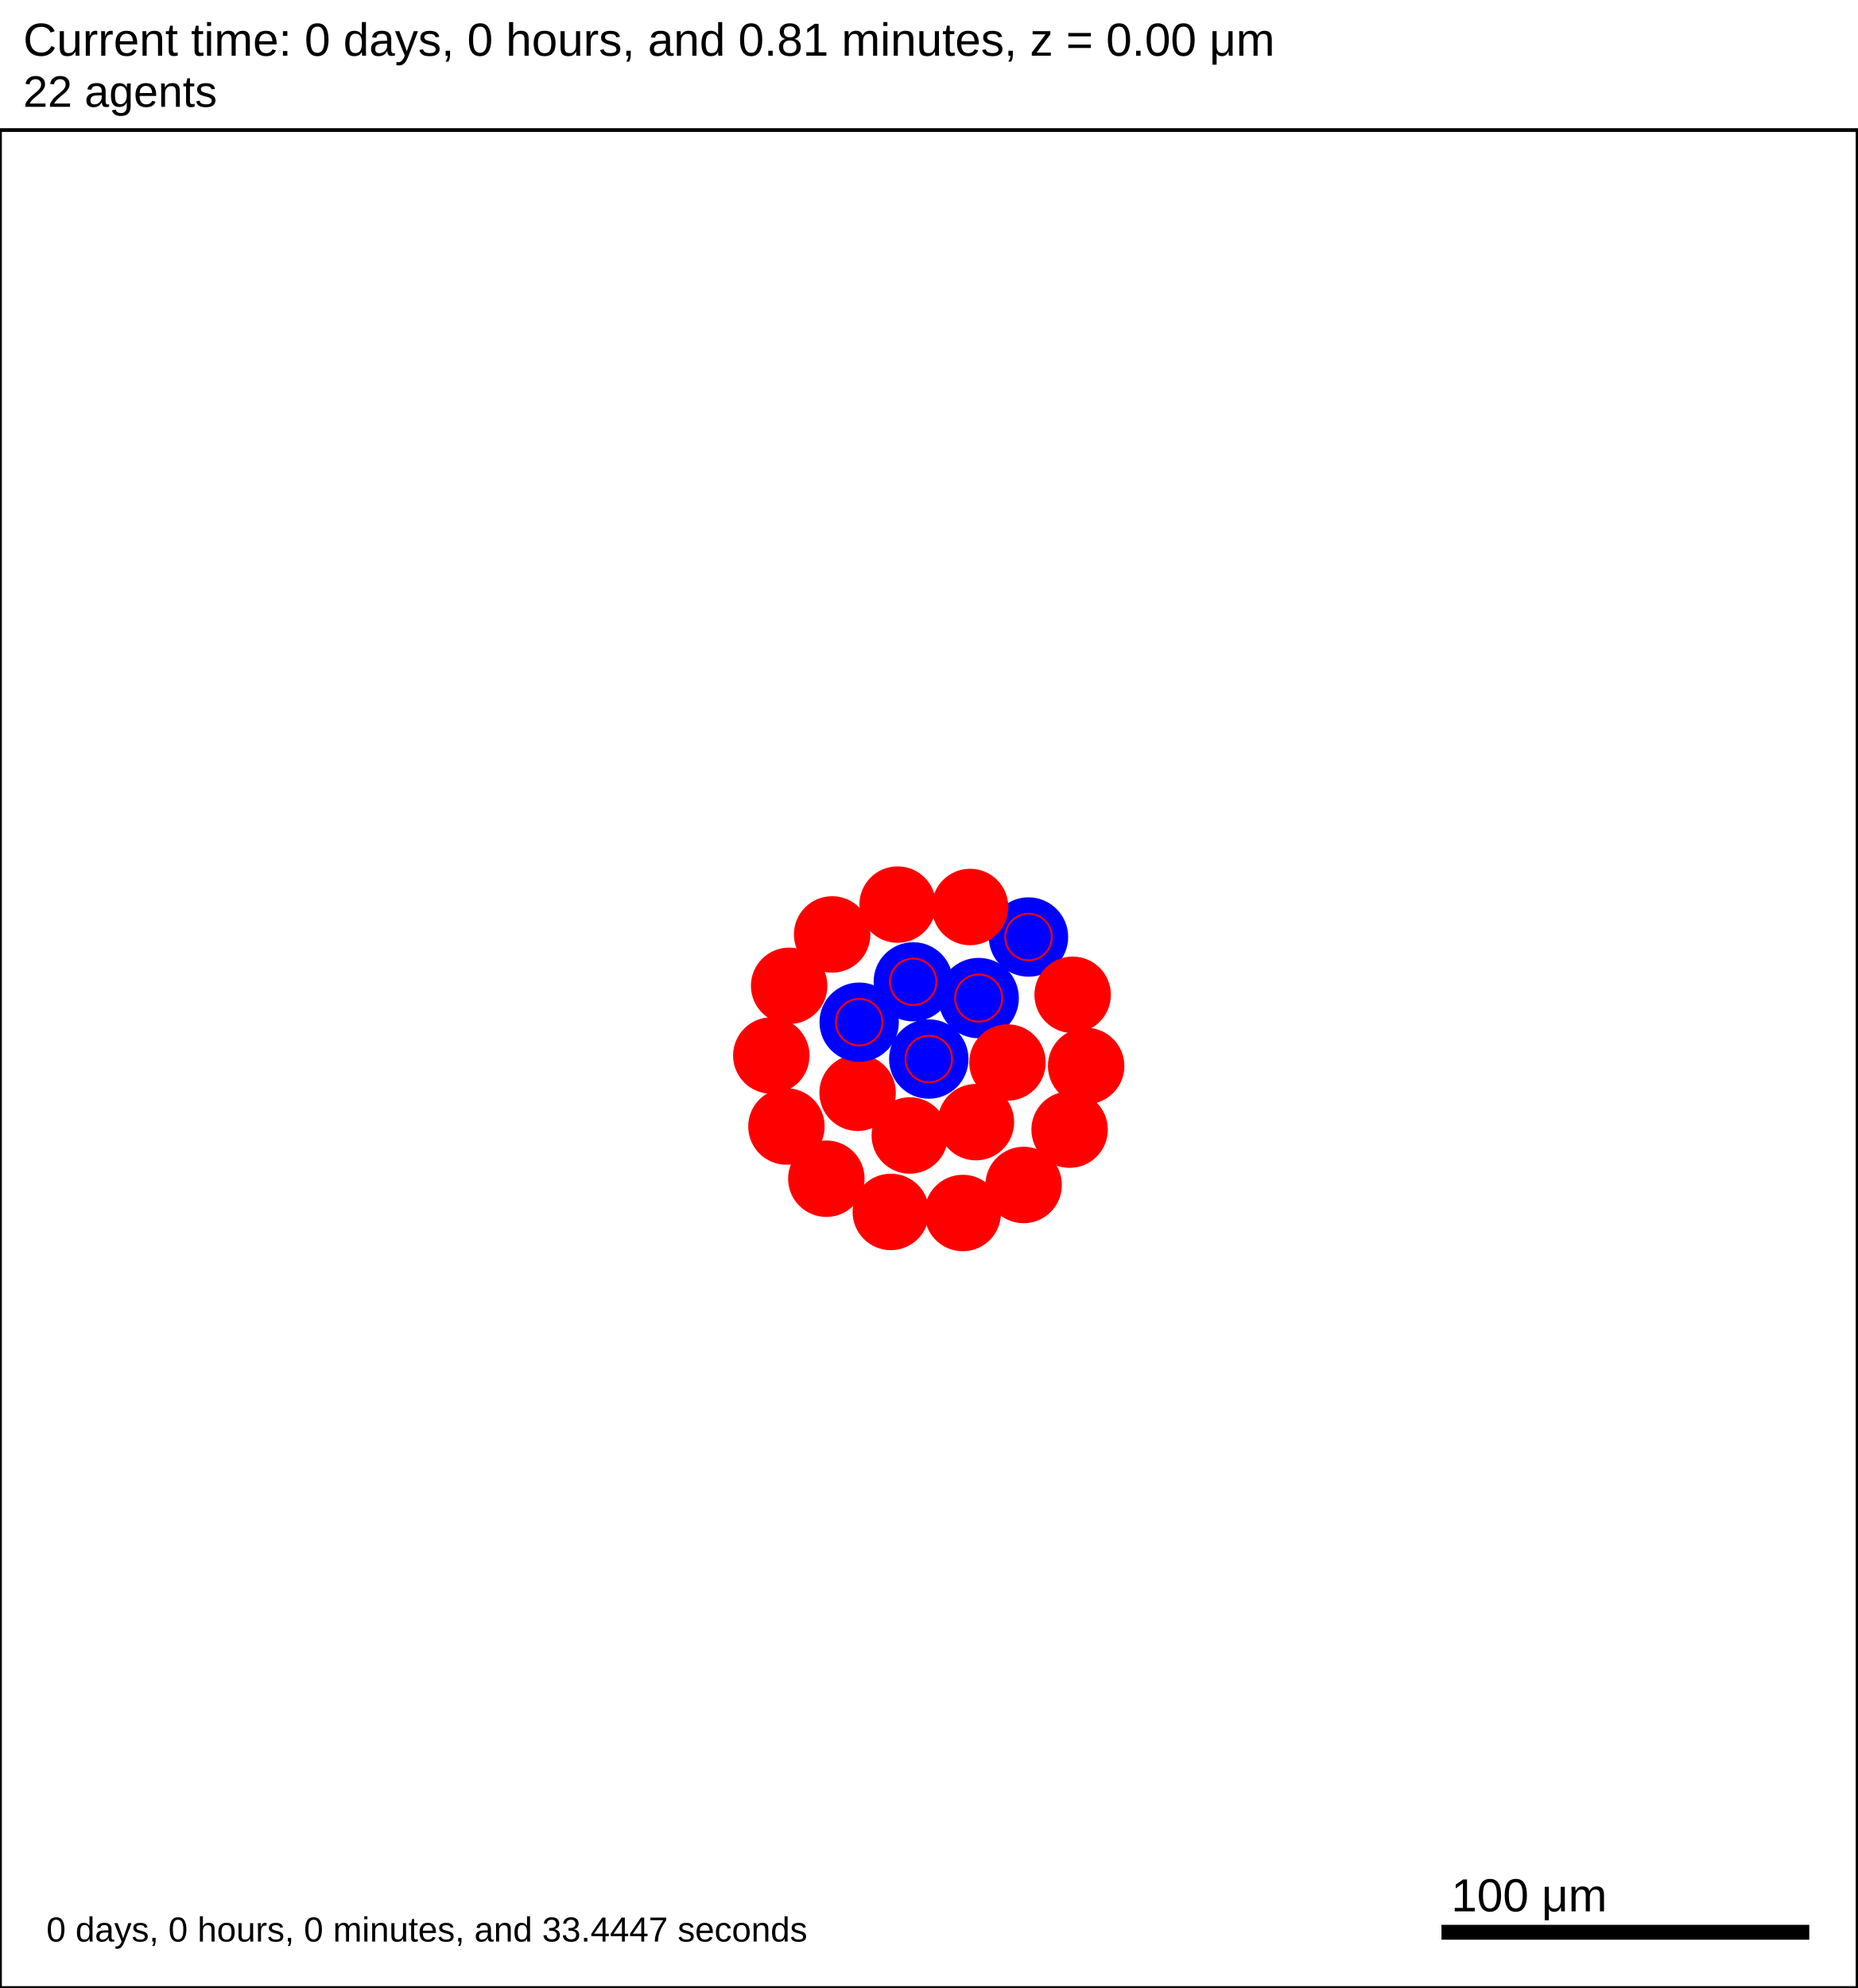
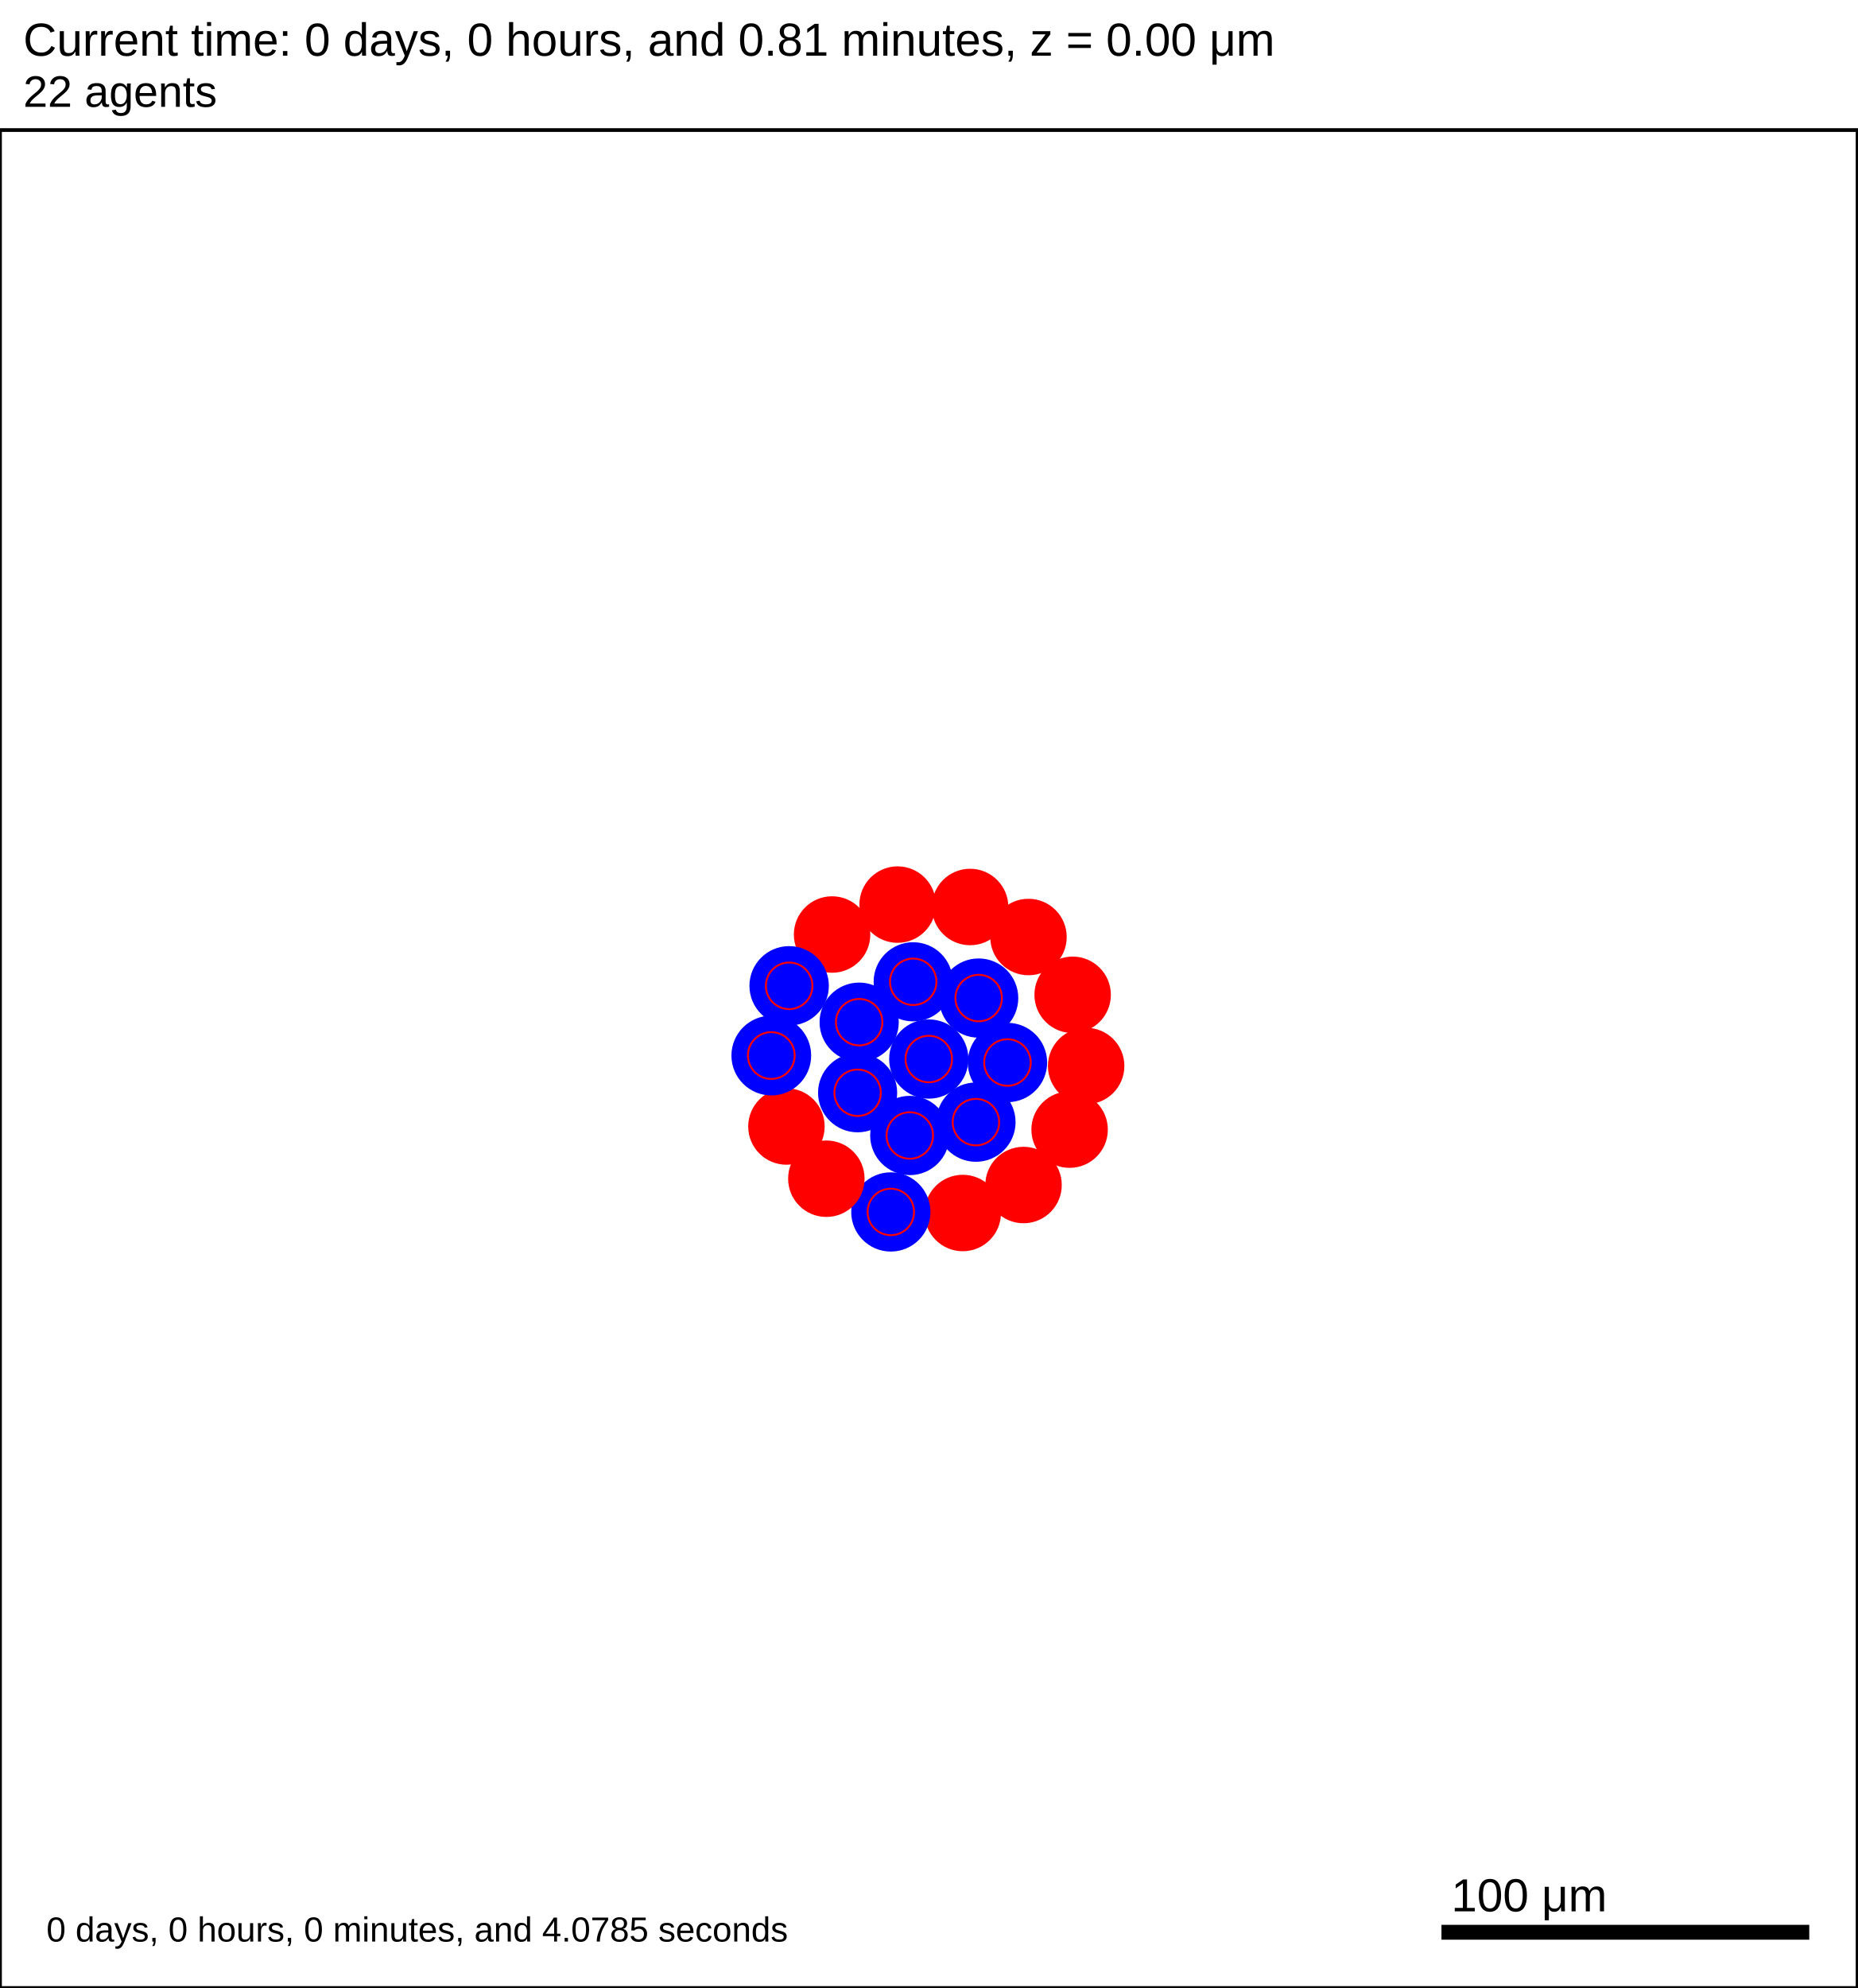
<svg xmlns="http://www.w3.org/2000/svg" version="1.1" width="500" height="535" id="svg2">
  <rect x="0" y="0" width="500" height="535" stroke-width="1" stroke="white" fill="white" />
  <text x="6.25" y="15" font-family="Arial" font-size="12.5" fill="black">
   Current time: 0 days, 0 hours, and 0.81 minutes, z = 0.00 μm
  </text>
  <text x="6.25" y="28.75" font-family="Arial" font-size="11.875" fill="black">
   22 agents
  </text>
  <g id="tissue" transform="translate(0,535) scale(1,-1)">
    <g id="ECM">
  </g>
    <g id="cells">
      <g id="cell0">
-         <circle cx="250" cy="250" r="10.437" stroke-width="0.5" stroke="blue" fill="blue" />
-         <circle cx="250" cy="250" r="6.267" stroke-width="0.5" stroke="red" fill="blue" />
+         <circle cx="250" cy="250" r="10.416" stroke-width="0.5" stroke="blue" fill="blue" />
+         <circle cx="250" cy="250" r="6.255" stroke-width="0.5" stroke="red" fill="blue" />
      </g>
      <g id="cell1">
-         <circle cx="230.842" cy="240.923" r="10.039" stroke-width="0.5" stroke="red" fill="red" />
-         <circle cx="230.842" cy="240.923" r="6.028" stroke-width="0.5" stroke="red" fill="red" />
+         <circle cx="230.842" cy="240.923" r="10.397" stroke-width="0.5" stroke="blue" fill="blue" />
+         <circle cx="230.842" cy="240.923" r="6.243" stroke-width="0.5" stroke="red" fill="blue" />
      </g>
      <g id="cell2">
-         <circle cx="263.426" cy="266.406" r="10.572" stroke-width="0.5" stroke="blue" fill="blue" />
-         <circle cx="263.426" cy="266.406" r="6.348" stroke-width="0.5" stroke="red" fill="blue" />
+         <circle cx="263.426" cy="266.406" r="10.412" stroke-width="0.5" stroke="blue" fill="blue" />
+         <circle cx="263.426" cy="266.406" r="6.252" stroke-width="0.5" stroke="red" fill="blue" />
      </g>
      <g id="cell3">
-         <circle cx="244.892" cy="229.425" r="10.039" stroke-width="0.5" stroke="red" fill="red" />
-         <circle cx="244.892" cy="229.425" r="6.028" stroke-width="0.5" stroke="red" fill="red" />
+         <circle cx="244.892" cy="229.425" r="10.416" stroke-width="0.5" stroke="blue" fill="blue" />
+         <circle cx="244.892" cy="229.425" r="6.255" stroke-width="0.5" stroke="red" fill="blue" />
      </g>
      <g id="cell4">
-         <circle cx="245.806" cy="270.781" r="10.408" stroke-width="0.5" stroke="blue" fill="blue" />
-         <circle cx="245.806" cy="270.781" r="6.25" stroke-width="0.5" stroke="red" fill="blue" />
+         <circle cx="245.806" cy="270.781" r="10.401" stroke-width="0.5" stroke="blue" fill="blue" />
+         <circle cx="245.806" cy="270.781" r="6.246" stroke-width="0.5" stroke="red" fill="blue" />
      </g>
      <g id="cell5">
-         <circle cx="262.688" cy="233.016" r="10.039" stroke-width="0.5" stroke="red" fill="red" />
-         <circle cx="262.688" cy="233.016" r="6.028" stroke-width="0.5" stroke="red" fill="red" />
+         <circle cx="262.688" cy="233.016" r="10.42" stroke-width="0.5" stroke="blue" fill="blue" />
+         <circle cx="262.688" cy="233.016" r="6.257" stroke-width="0.5" stroke="red" fill="blue" />
      </g>
      <g id="cell6">
-         <circle cx="231.262" cy="259.916" r="10.428" stroke-width="0.5" stroke="blue" fill="blue" />
-         <circle cx="231.262" cy="259.916" r="6.262" stroke-width="0.5" stroke="red" fill="blue" />
+         <circle cx="231.262" cy="259.916" r="10.408" stroke-width="0.5" stroke="blue" fill="blue" />
+         <circle cx="231.262" cy="259.916" r="6.25" stroke-width="0.5" stroke="red" fill="blue" />
      </g>
      <g id="cell7">
-         <circle cx="271.179" cy="249.063" r="10.039" stroke-width="0.5" stroke="red" fill="red" />
-         <circle cx="271.179" cy="249.063" r="6.028" stroke-width="0.5" stroke="red" fill="red" />
+         <circle cx="271.179" cy="249.063" r="10.428" stroke-width="0.5" stroke="blue" fill="blue" />
+         <circle cx="271.179" cy="249.063" r="6.262" stroke-width="0.5" stroke="red" fill="blue" />
      </g>
      <g id="cell8">
-         <circle cx="259.149" cy="208.562" r="10.039" stroke-width="0.5" stroke="red" fill="red" />
-         <circle cx="259.149" cy="208.562" r="6.028" stroke-width="0.5" stroke="red" fill="red" />
+         <circle cx="259.148" cy="208.561" r="10.039" stroke-width="0.5" stroke="red" fill="red" />
+         <circle cx="259.148" cy="208.561" r="6.028" stroke-width="0.5" stroke="red" fill="red" />
      </g>
      <g id="cell9">
        <circle cx="211.683" cy="231.845" r="10.039" stroke-width="0.5" stroke="red" fill="red" />
        <circle cx="211.683" cy="231.845" r="6.028" stroke-width="0.5" stroke="red" fill="red" />
      </g>
      <g id="cell10">
-         <circle cx="223.99" cy="283.531" r="10.039" stroke-width="0.5" stroke="red" fill="red" />
-         <circle cx="223.99" cy="283.531" r="6.028" stroke-width="0.5" stroke="red" fill="red" />
+         <circle cx="223.972" cy="283.509" r="10.039" stroke-width="0.5" stroke="red" fill="red" />
+         <circle cx="223.972" cy="283.509" r="6.028" stroke-width="0.5" stroke="red" fill="red" />
      </g>
      <g id="cell11">
-         <circle cx="276.837" cy="282.833" r="10.433" stroke-width="0.5" stroke="blue" fill="blue" />
-         <circle cx="276.837" cy="282.833" r="6.265" stroke-width="0.5" stroke="red" fill="blue" />
+         <circle cx="276.837" cy="282.834" r="10.039" stroke-width="0.5" stroke="red" fill="red" />
+         <circle cx="276.837" cy="282.834" r="6.028" stroke-width="0.5" stroke="red" fill="red" />
      </g>
      <g id="cell12">
        <circle cx="287.906" cy="231.002" r="10.039" stroke-width="0.5" stroke="red" fill="red" />
        <circle cx="287.906" cy="231.002" r="6.028" stroke-width="0.5" stroke="red" fill="red" />
      </g>
      <g id="cell13">
-         <circle cx="239.783" cy="208.849" r="10.039" stroke-width="0.5" stroke="red" fill="red" />
-         <circle cx="239.783" cy="208.849" r="6.028" stroke-width="0.5" stroke="red" fill="red" />
+         <circle cx="239.783" cy="208.849" r="10.412" stroke-width="0.5" stroke="blue" fill="blue" />
+         <circle cx="239.783" cy="208.849" r="6.252" stroke-width="0.5" stroke="red" fill="blue" />
      </g>
      <g id="cell14">
-         <circle cx="207.61" cy="250.938" r="10.039" stroke-width="0.5" stroke="red" fill="red" />
-         <circle cx="207.61" cy="250.938" r="6.028" stroke-width="0.5" stroke="red" fill="red" />
+         <circle cx="207.61" cy="250.938" r="10.482" stroke-width="0.5" stroke="blue" fill="blue" />
+         <circle cx="207.61" cy="250.938" r="6.294" stroke-width="0.5" stroke="red" fill="blue" />
      </g>
      <g id="cell15">
        <circle cx="241.613" cy="291.562" r="10.039" stroke-width="0.5" stroke="red" fill="red" />
        <circle cx="241.613" cy="291.562" r="6.028" stroke-width="0.5" stroke="red" fill="red" />
      </g>
      <g id="cell16">
-         <circle cx="288.725" cy="267.282" r="10.039" stroke-width="0.5" stroke="red" fill="red" />
-         <circle cx="288.725" cy="267.282" r="6.028" stroke-width="0.5" stroke="red" fill="red" />
+         <circle cx="288.724" cy="267.283" r="10.039" stroke-width="0.5" stroke="red" fill="red" />
+         <circle cx="288.724" cy="267.283" r="6.028" stroke-width="0.5" stroke="red" fill="red" />
      </g>
      <g id="cell17">
-         <circle cx="275.532" cy="216.104" r="10.039" stroke-width="0.5" stroke="red" fill="red" />
-         <circle cx="275.532" cy="216.104" r="6.028" stroke-width="0.5" stroke="red" fill="red" />
+         <circle cx="275.507" cy="216.092" r="10.039" stroke-width="0.5" stroke="red" fill="red" />
+         <circle cx="275.507" cy="216.092" r="6.028" stroke-width="0.5" stroke="red" fill="red" />
      </g>
      <g id="cell18">
        <circle cx="222.428" cy="217.789" r="10.039" stroke-width="0.5" stroke="red" fill="red" />
        <circle cx="222.428" cy="217.789" r="6.028" stroke-width="0.5" stroke="red" fill="red" />
      </g>
      <g id="cell19">
-         <circle cx="212.414" cy="269.7" r="10.039" stroke-width="0.5" stroke="red" fill="red" />
-         <circle cx="212.414" cy="269.7" r="6.028" stroke-width="0.5" stroke="red" fill="red" />
+         <circle cx="212.413" cy="269.699" r="10.437" stroke-width="0.5" stroke="blue" fill="blue" />
+         <circle cx="212.413" cy="269.699" r="6.267" stroke-width="0.5" stroke="red" fill="blue" />
      </g>
      <g id="cell20">
        <circle cx="261.124" cy="290.915" r="10.039" stroke-width="0.5" stroke="red" fill="red" />
        <circle cx="261.124" cy="290.915" r="6.028" stroke-width="0.5" stroke="red" fill="red" />
      </g>
      <g id="cell21">
        <circle cx="292.359" cy="248.125" r="10.039" stroke-width="0.5" stroke="red" fill="red" />
        <circle cx="292.359" cy="248.125" r="6.028" stroke-width="0.5" stroke="red" fill="red" />
      </g>
    </g>
  </g>
  <rect x="387.5" y="517.5" width="100" height="5" stroke-width="1" stroke="rgb(255,255,255)" fill="rgb(0,0,0)" />
  <text x="390.625" y="514.375" font-family="Arial" font-size="12.5" fill="black">
   100 μm
  </text>
  <text x="12.5" y="522.5" font-family="Arial" font-size="9.375" fill="black">
-    0 days, 0 hours, 0 minutes, and 33.4447 seconds
+    0 days, 0 hours, 0 minutes, and 4.0785 seconds
  </text>
  <rect x="0" y="35" width="500" height="500" stroke-width="1" stroke="rgb(0,0,0)" fill="none" />
</svg>
